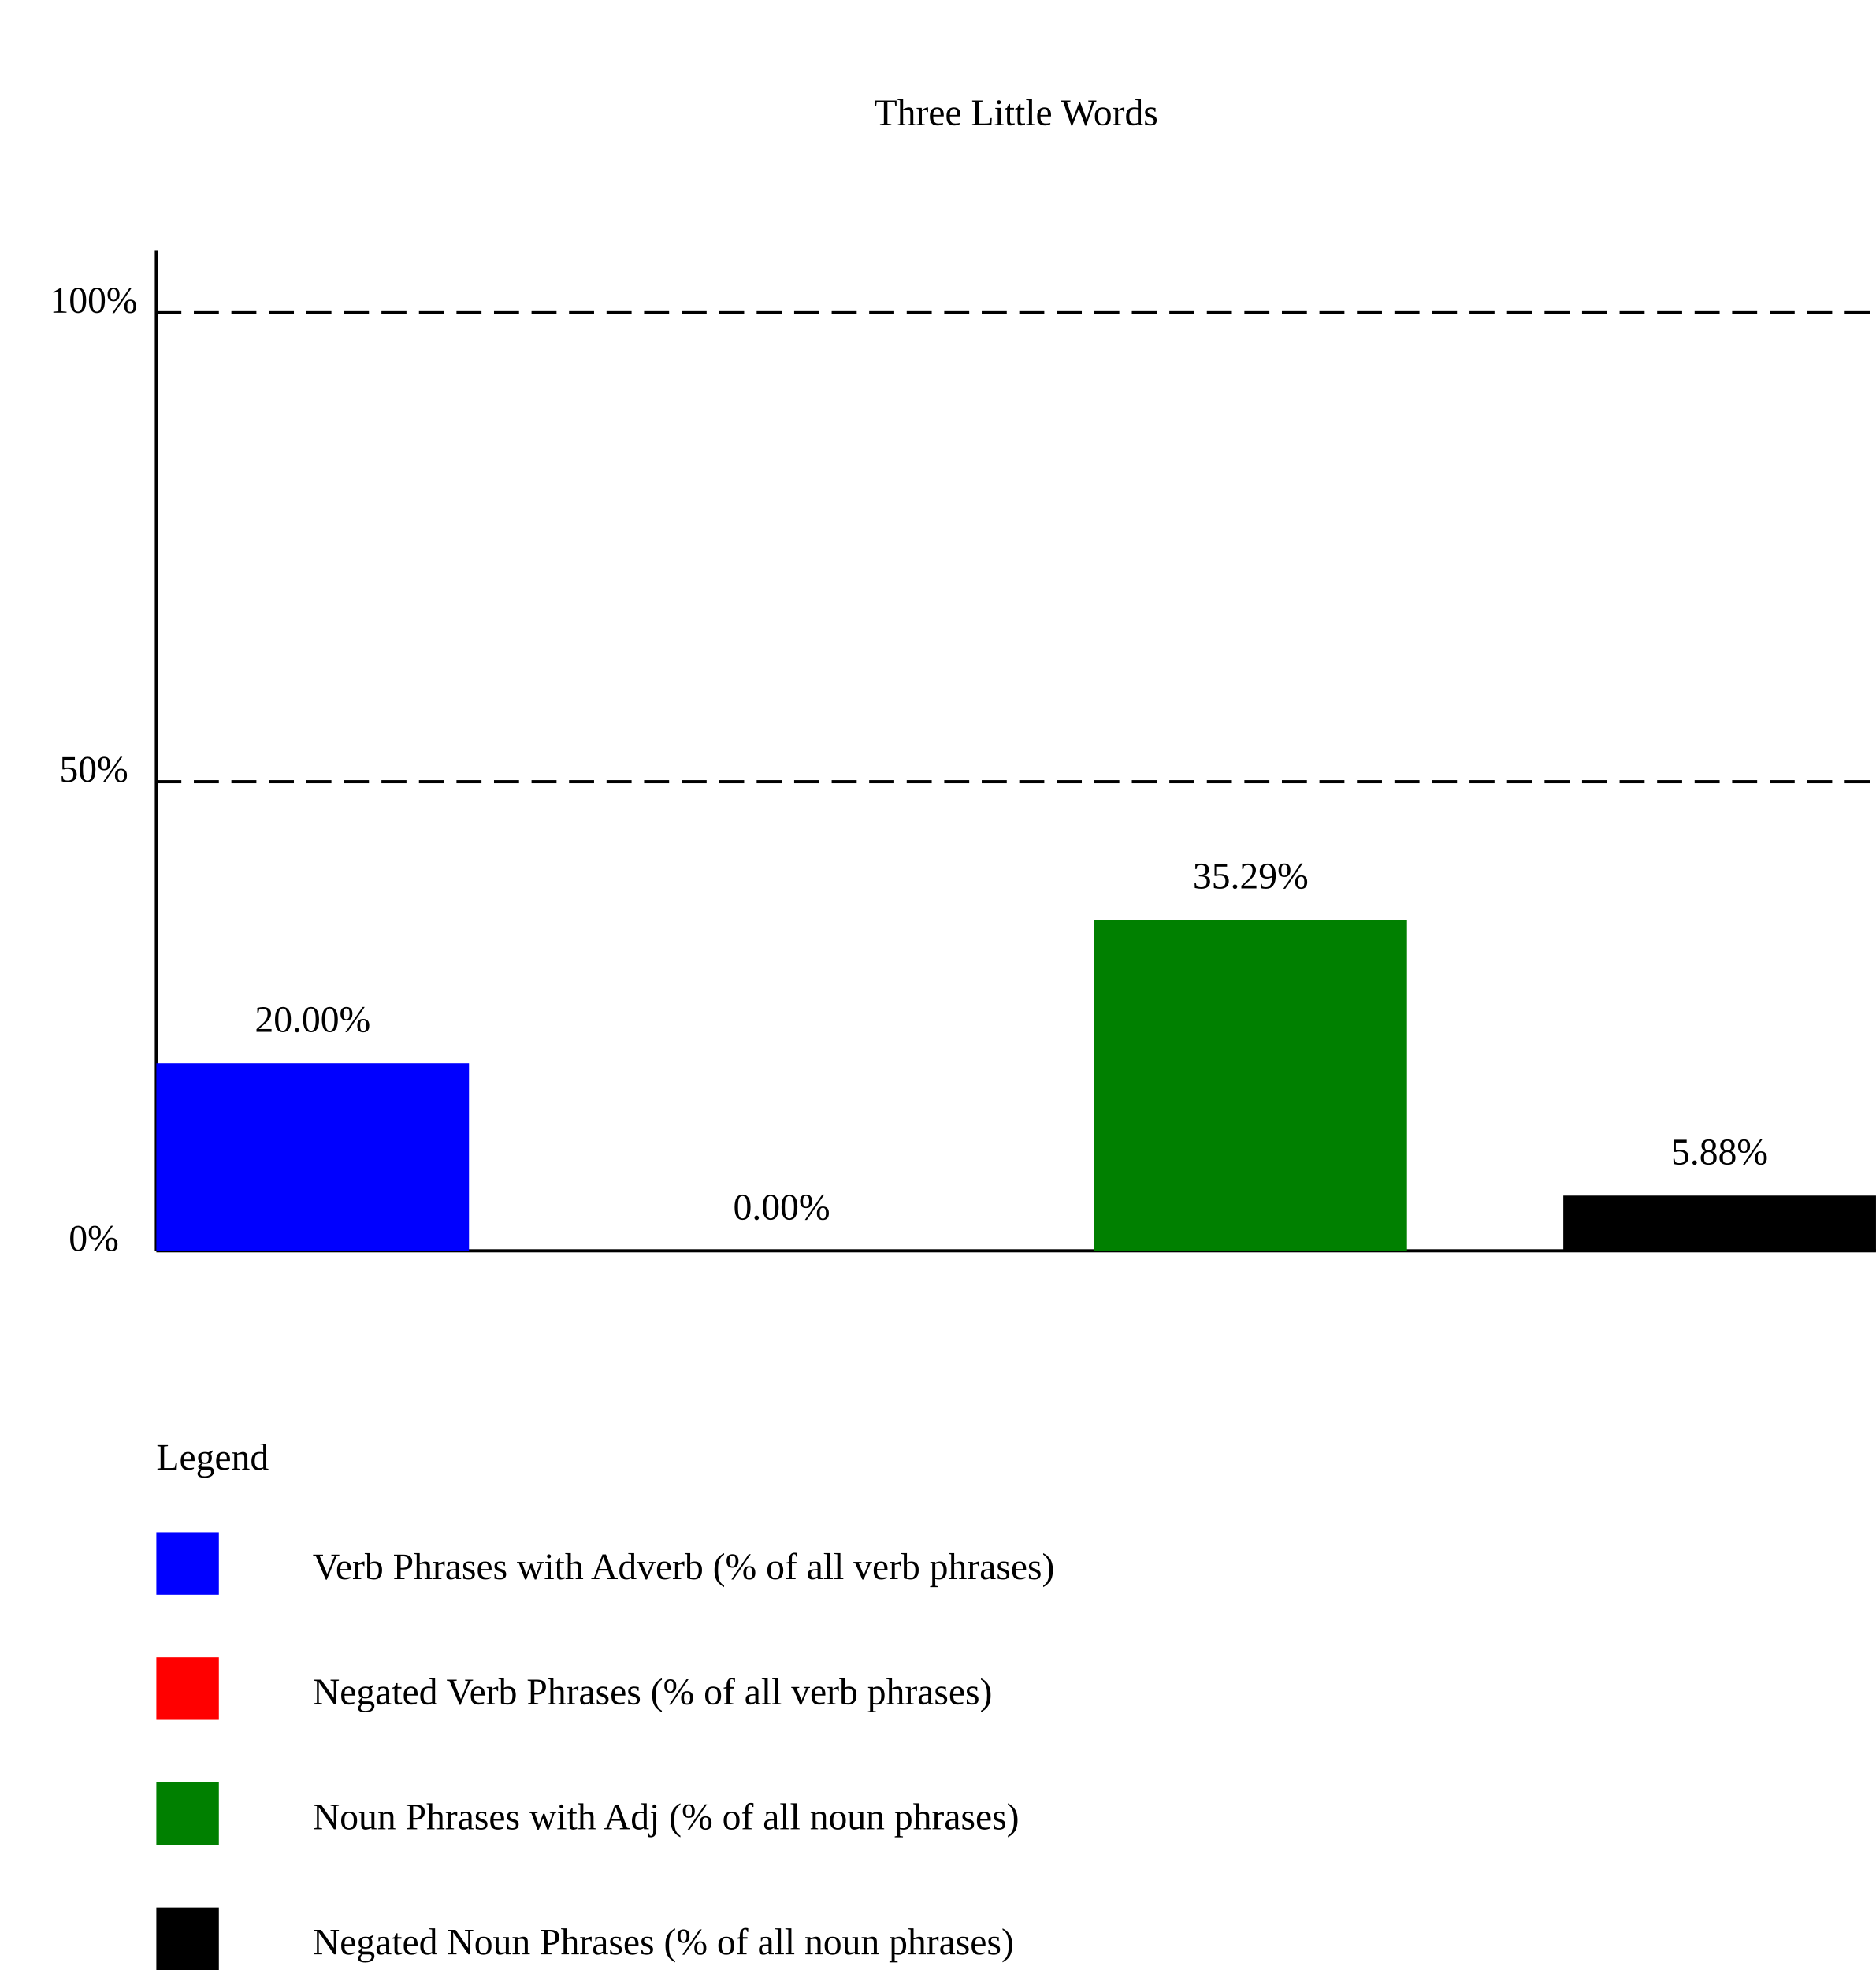
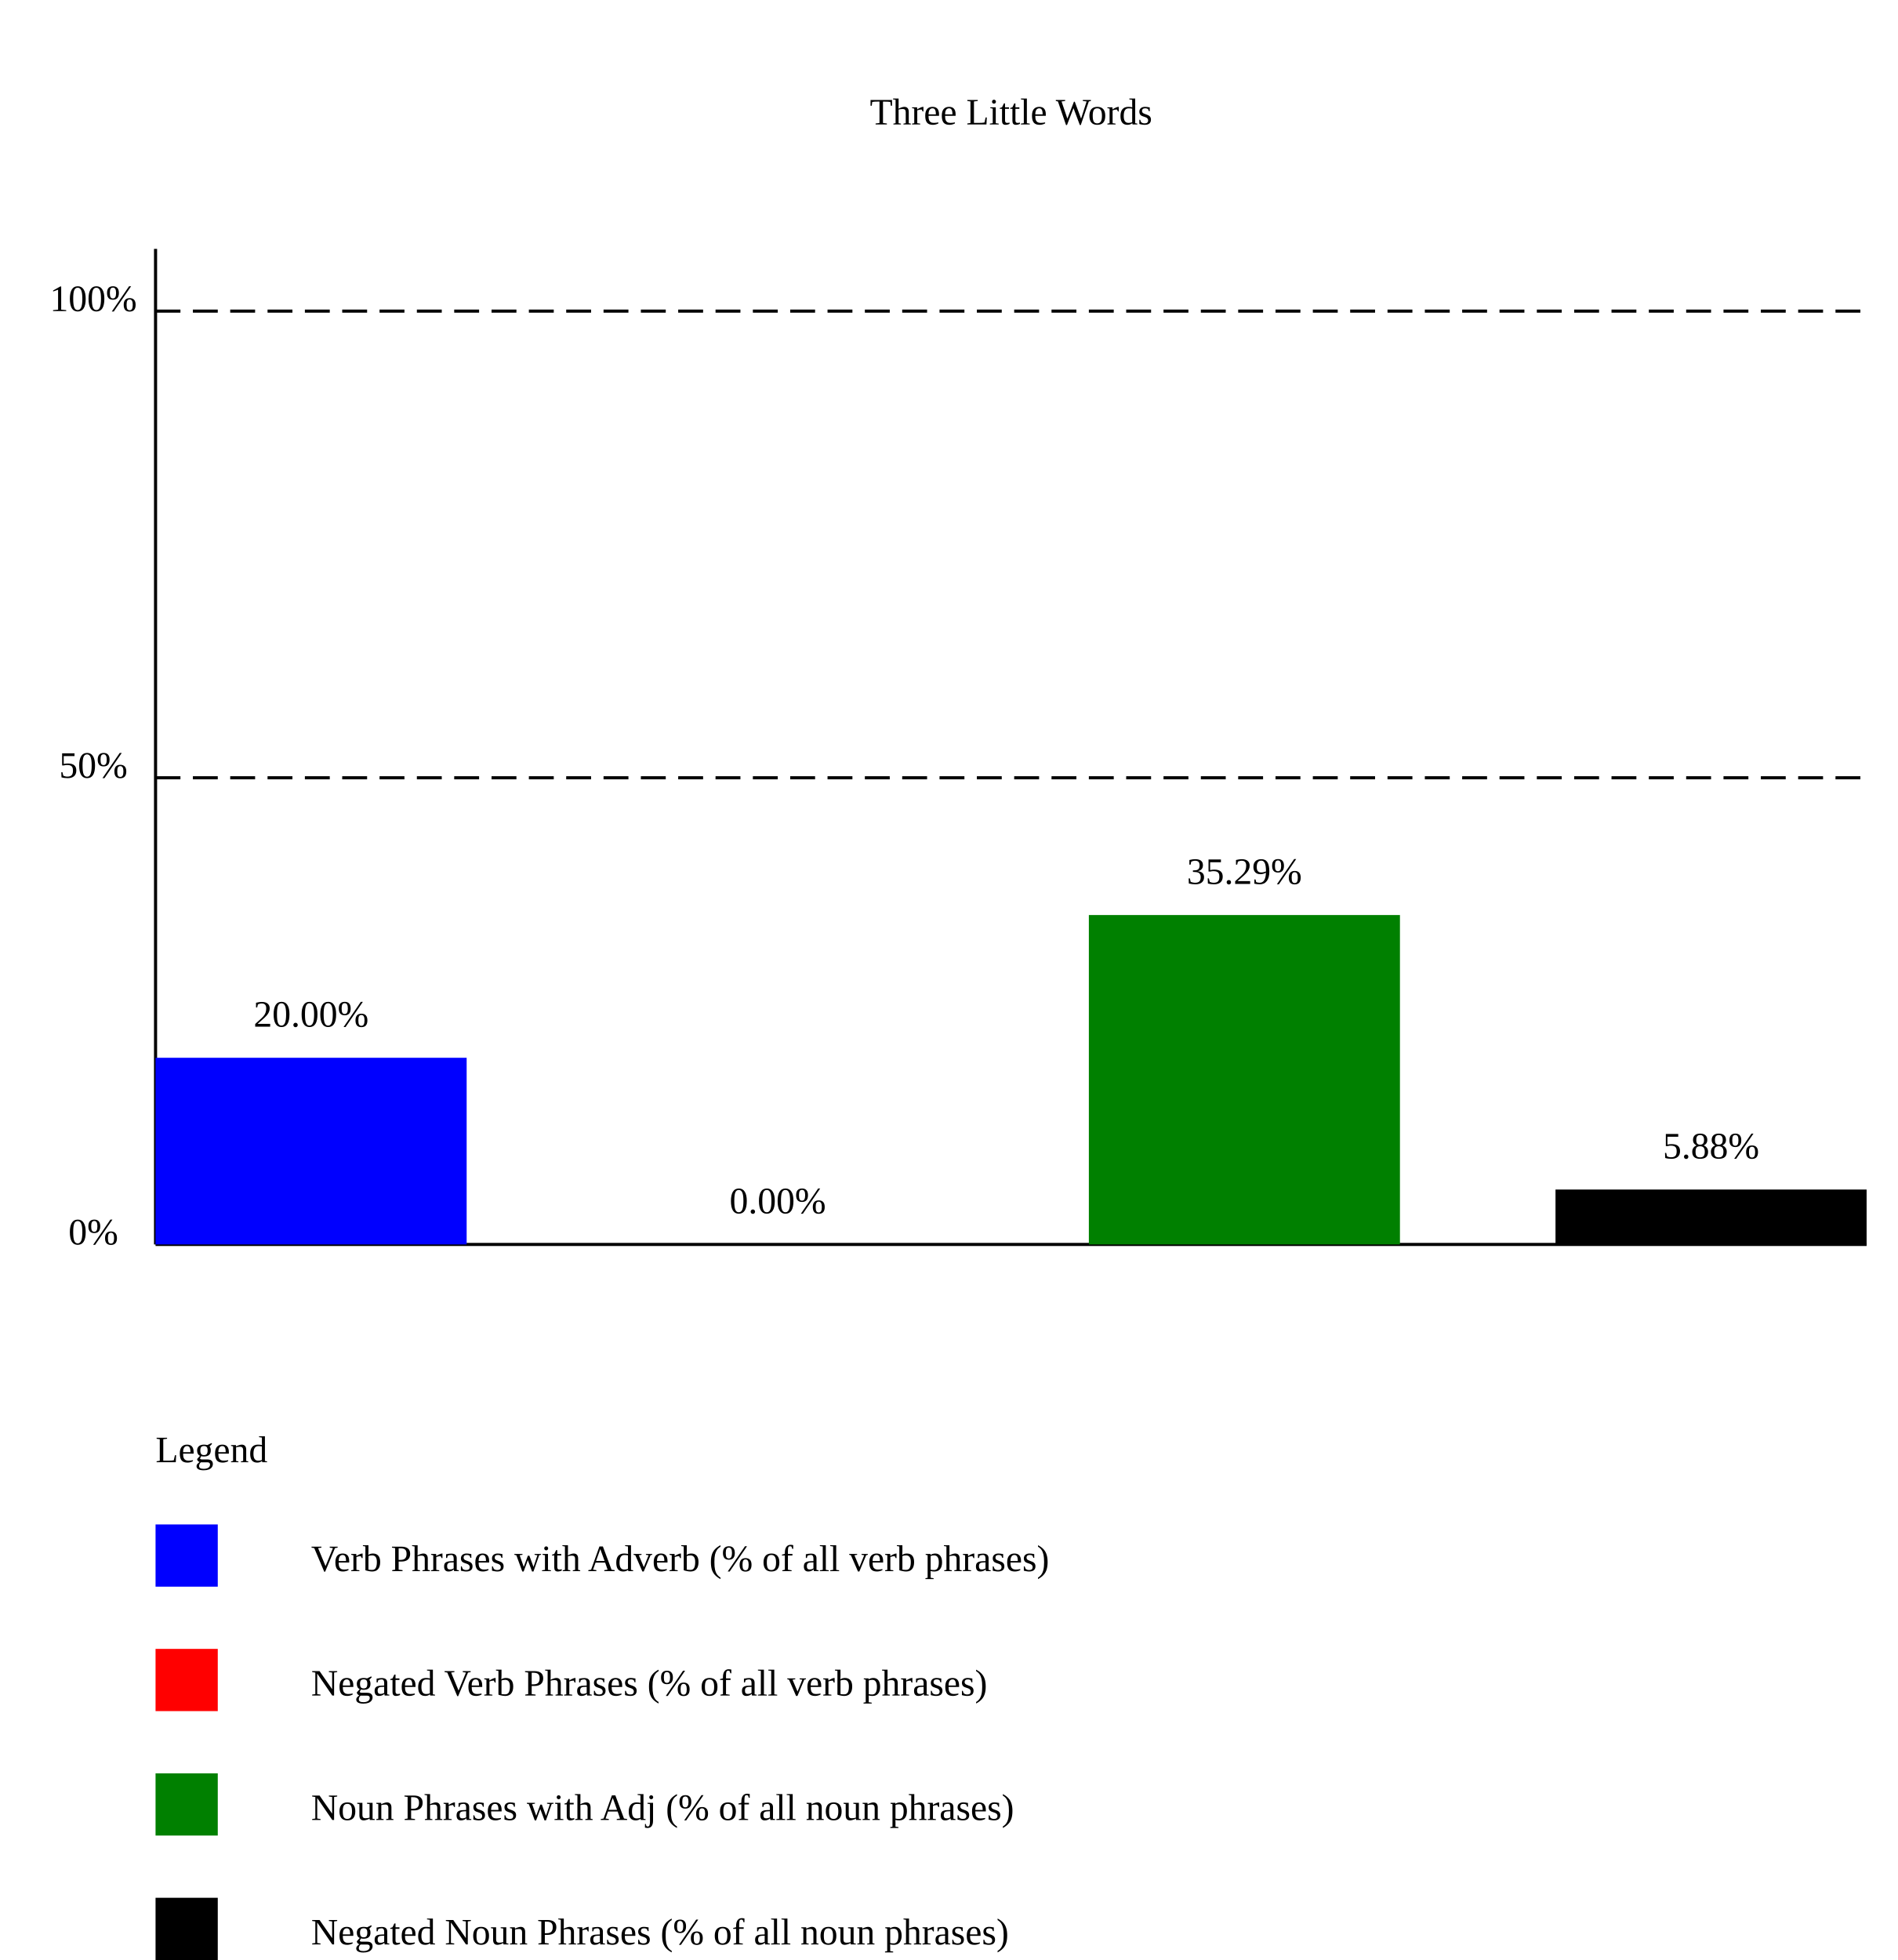
- <svg xmlns="http://www.w3.org/2000/svg" width="100%" height="100%" viewBox="0 0 600 630" preserveAspectRatio="xMidYMid">
+ <svg xmlns="http://www.w3.org/2000/svg" width="100%" height="100%" viewBox="0 0 610 630" preserveAspectRatio="xMidYMid">
  <text x="325" y="40" text-anchor="middle">Three Little Words</text>
  <line x1="50" y1="400" x2="600" y2="400" style="stroke:rgb(0,0,0);stroke-width:1" />
  <line x1="50" y1="400" x2="50" y2="80" style="stroke:rgb(0,0,0);stroke-width:1" />
  <text x="30" y="400" text-anchor="middle">0%</text>
  <text x="30" y="250" text-anchor="middle">50%</text>
  <text x="30" y="100" text-anchor="middle">100%</text>
  <line x1="50" y1="250" x2="600" y2="250" style="stroke:rgb(0,0,0);stroke-width:1" stroke-dasharray="8 4" />
  <line x1="50" y1="100" x2="600" y2="100" style="stroke:rgb(0,0,0);stroke-width:1" stroke-dasharray="8 4" />
  <rect x="50" y="340" width="100" height="60" style="fill:blue" />
  <rect x="200" y="400" width="100" height="0" style="fill:red" />
  <rect x="350" y="294.118" width="100" height="105.882" style="fill:green" />
  <rect x="500" y="382.353" width="100" height="17.647" style="fill:black" />
  <text x="100" y="330" text-anchor="middle">20.00%</text>
  <text x="250" y="390" text-anchor="middle">0.00%</text>
  <text x="400" y="284.118" text-anchor="middle">35.29%</text>
  <text x="550" y="372.353" text-anchor="middle">5.88%</text>
  <text x="50" y="470" text-anchor="left">Legend</text>
  <rect x="50" y="490" width="20" height="20" style="fill:blue" />
  <text x="100" y="505" text-anchor="left">Verb Phrases with Adverb (% of all verb phrases)</text>
  <rect x="50" y="530" width="20" height="20" style="fill:red" />
  <text x="100" y="545" text-anchor="left">Negated Verb Phrases (% of all verb phrases)</text>
  <rect x="50" y="570" width="20" height="20" style="fill:green" />
  <text x="100" y="585" text-anchor="left">Noun Phrases with Adj (% of all noun phrases)</text>
  <rect x="50" y="610" width="20" height="20" style="fill:black" />
  <text x="100" y="625" text-anchor="left">Negated Noun Phrases (% of all noun phrases)</text>
</svg>
